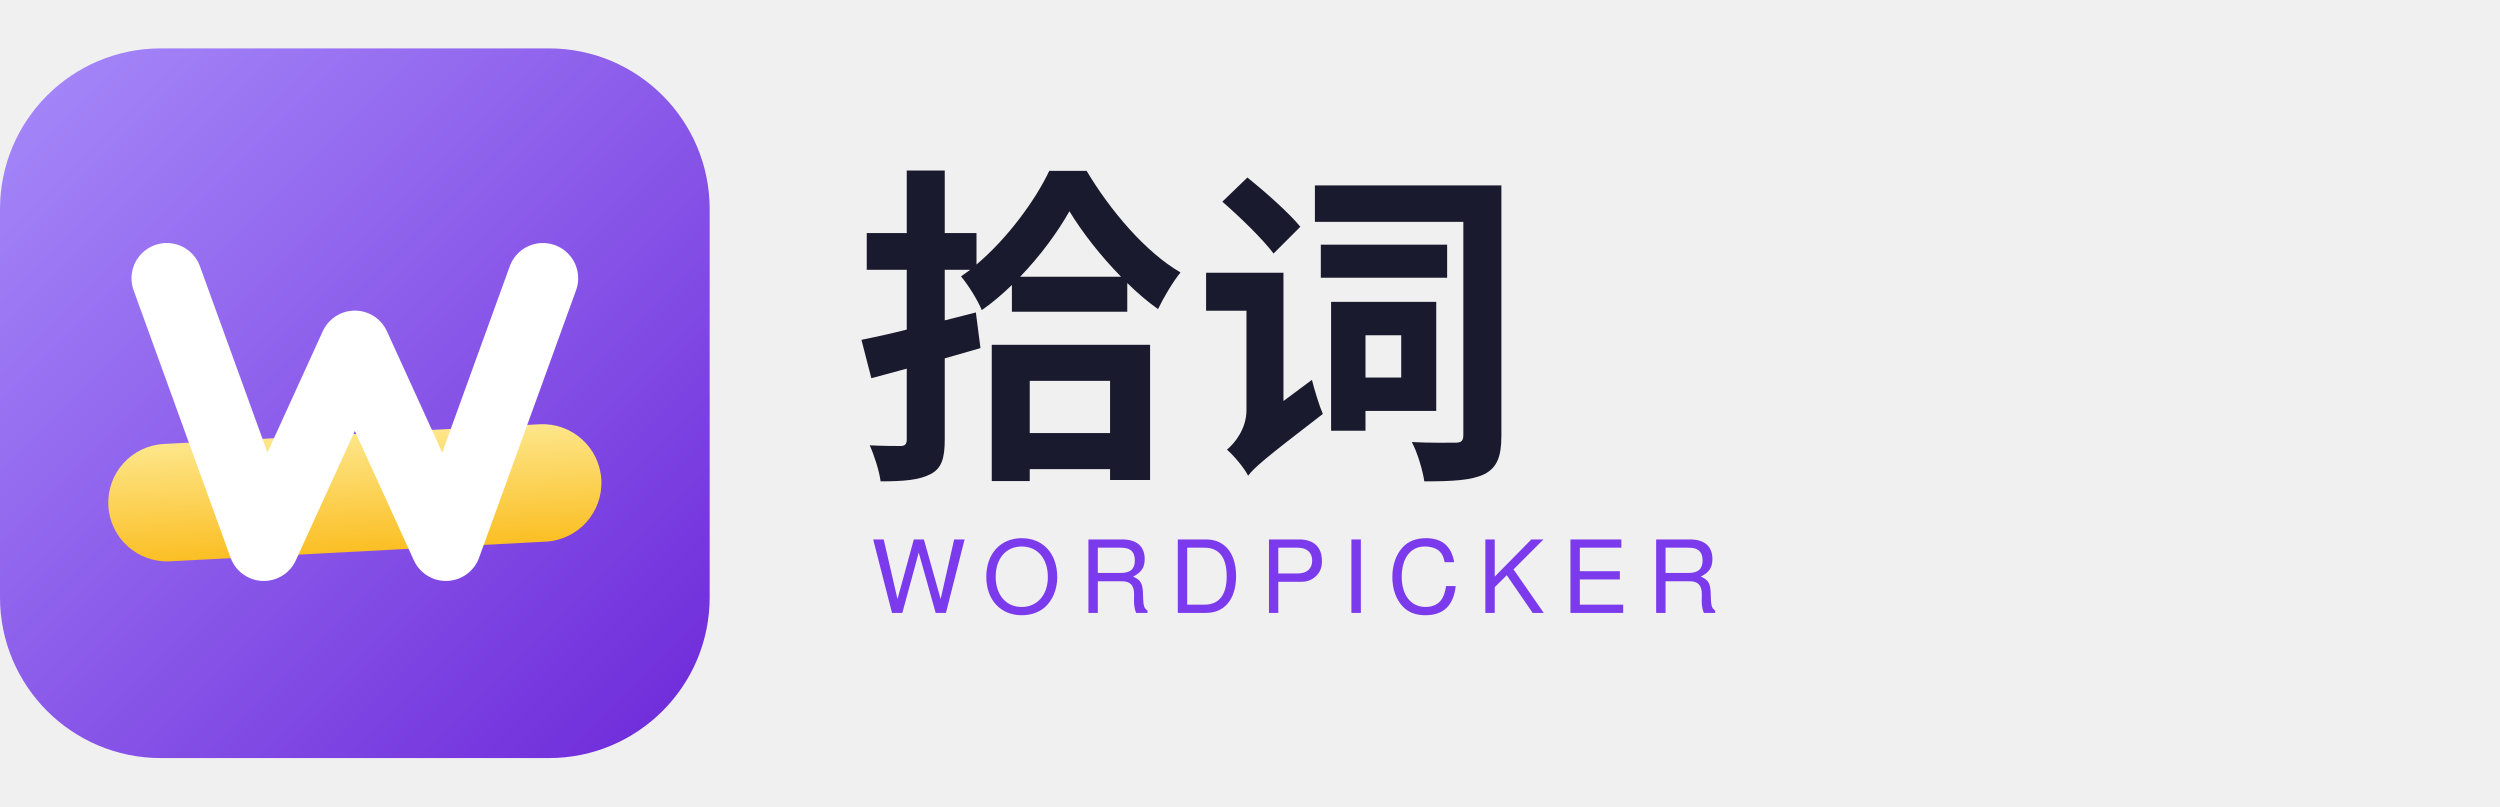
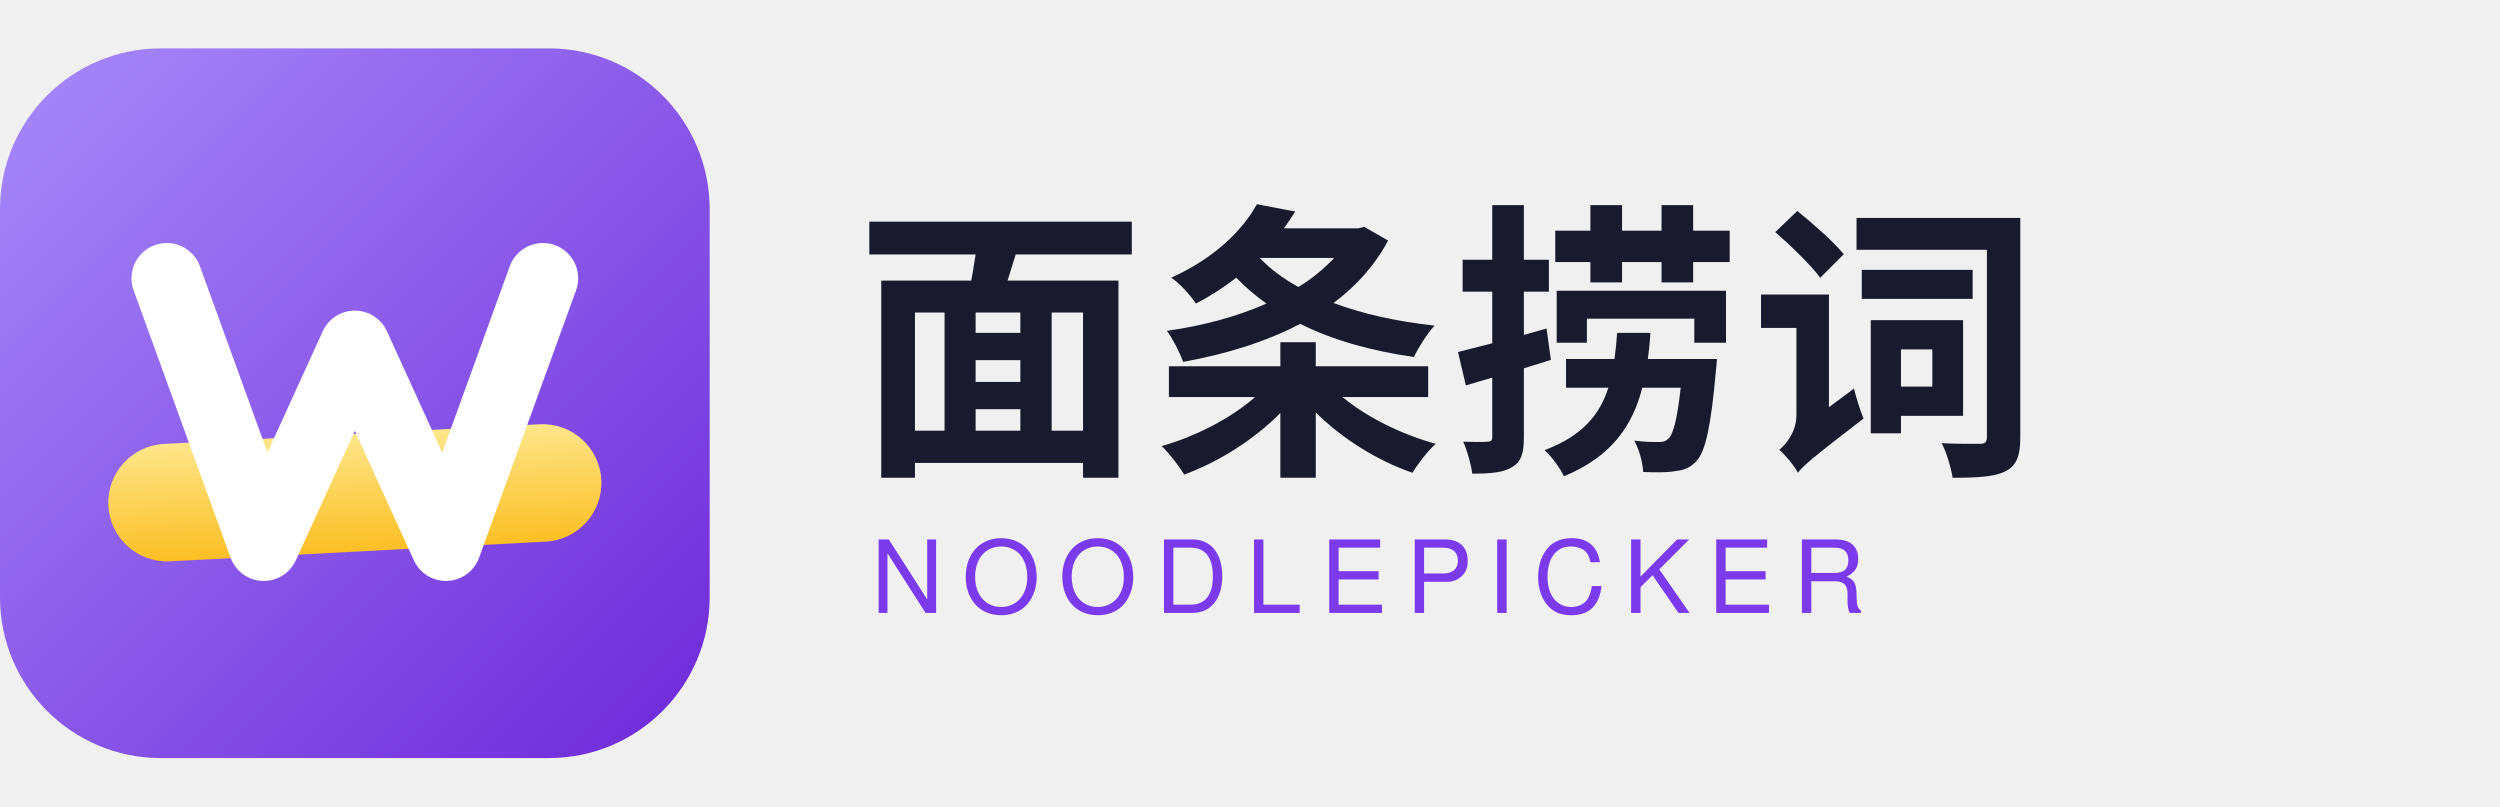
- <svg xmlns="http://www.w3.org/2000/svg" viewBox="0 0 620 200" width="620" height="200" role="img" aria-label="拾词 WordPicker">
+ <svg xmlns="http://www.w3.org/2000/svg" viewBox="0 0 620 200" width="620" height="200" role="img" aria-label="面条捞词 NoodlePicker">
  <defs>
    <linearGradient id="huaciTile" x1="0" y1="0" x2="1" y2="1">
      <stop offset="0" stop-color="#A78BFA" />
      <stop offset="1" stop-color="#6D28D9" />
    </linearGradient>
    <linearGradient id="huaciSwipe" x1="0" y1="0" x2="0" y2="1">
      <stop offset="0" stop-color="#FDE68A" />
      <stop offset="1" stop-color="#FBBF24" />
    </linearGradient>
    <symbol id="huaciMark" viewBox="0 0 512 512">
      <rect width="512" height="512" rx="116" fill="url(#huaciTile)" />
      <g transform="translate(0,9.5) translate(256,256) scale(1.06) translate(-256,-256)">
        <g transform="rotate(-3 256 308)">
          <rect x="88" y="268" width="336" height="80" rx="40" fill="url(#huaciSwipe)" />
        </g>
        <path d="M128 162 L194 344 L256 208 L318 344 L384 162" fill="none" stroke="#ffffff" stroke-width="48" stroke-linecap="round" stroke-linejoin="round" />
      </g>
    </symbol>
  </defs>
  <use href="#huaciMark" x="0" y="12" width="176" height="176" />
-   <text x="212" y="112" font-family="PingFang SC, Hiragino Sans GB, Microsoft YaHei, Noto Sans SC, sans-serif" font-size="82" font-weight="600" fill="#1a1a2e" letter-spacing="2">拾词</text>
-   <text x="216" y="152" font-family="Helvetica Neue, Helvetica, Arial, sans-serif" font-size="25" font-weight="500" fill="#7C3AED" letter-spacing="4.5">WORDPICKER</text>
+   <text x="212" y="112" font-family="PingFang SC, Hiragino Sans GB, Microsoft YaHei, Noto Sans SC, sans-serif" font-size="72" font-weight="600" fill="#1a1a2e" letter-spacing="2">面条捞词</text>
+   <text x="216" y="152" font-family="Helvetica Neue, Helvetica, Arial, sans-serif" font-size="25" font-weight="500" fill="#7C3AED" letter-spacing="4.5">NOODLEPICKER</text>
</svg>
